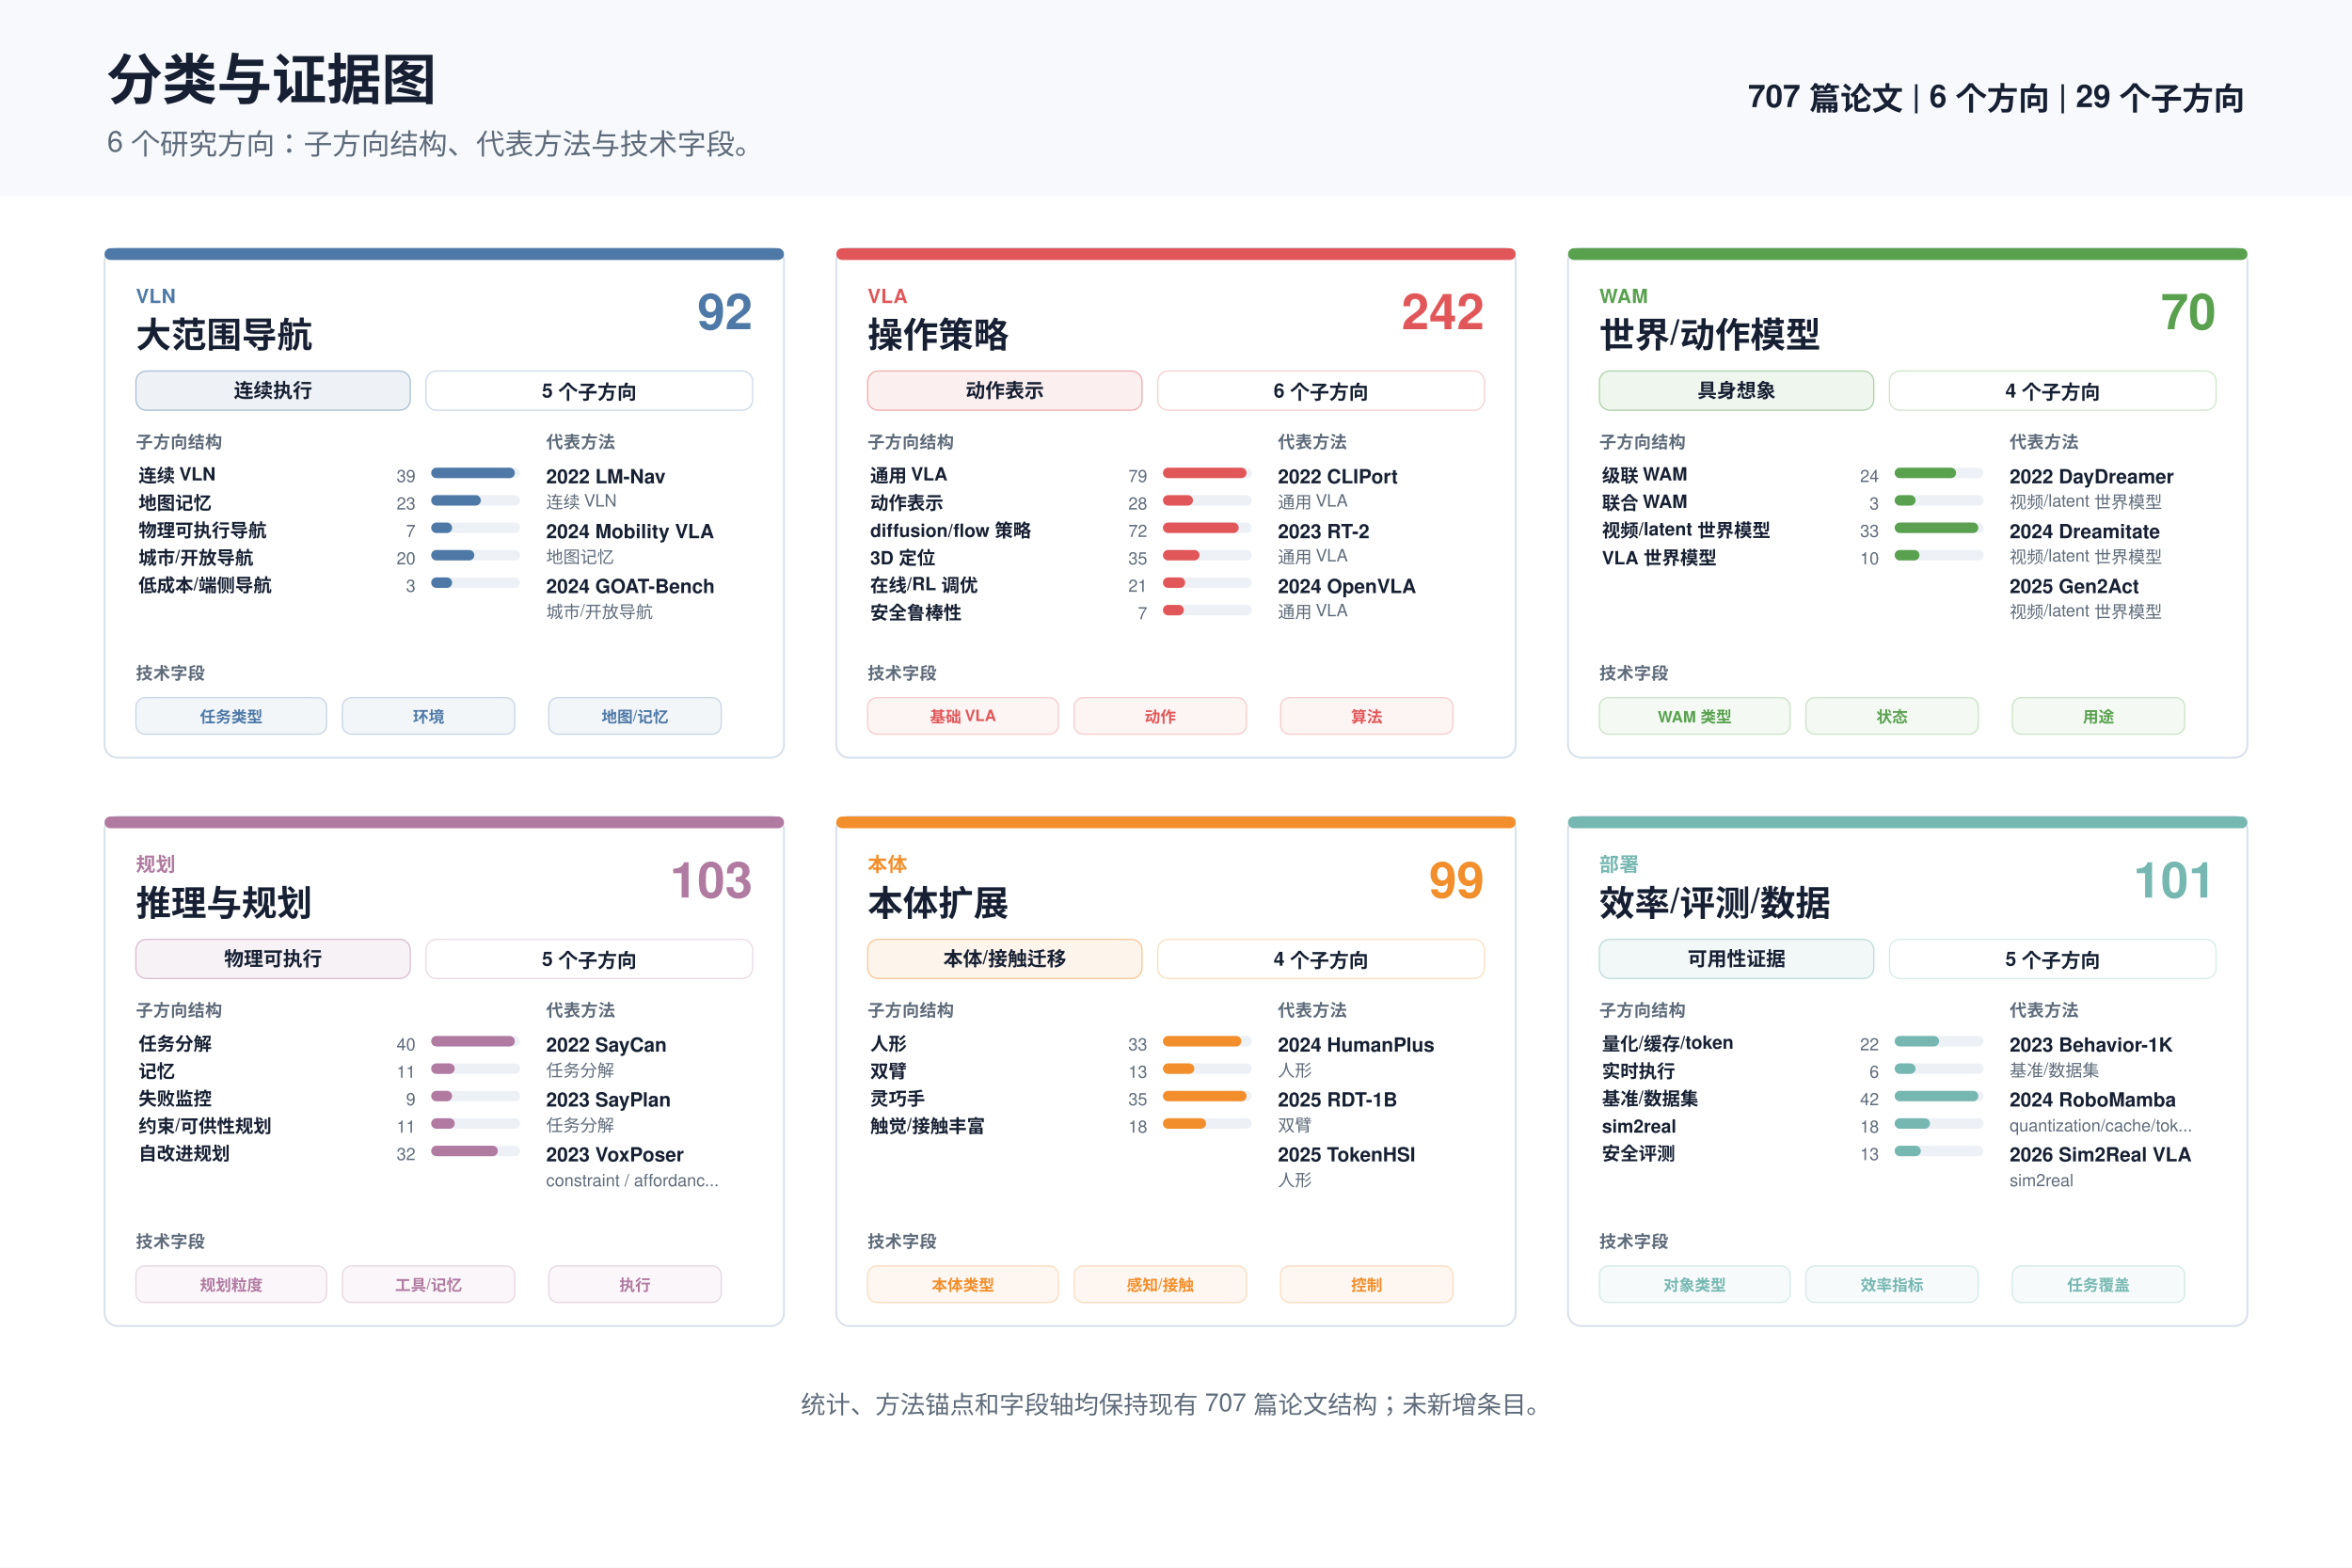
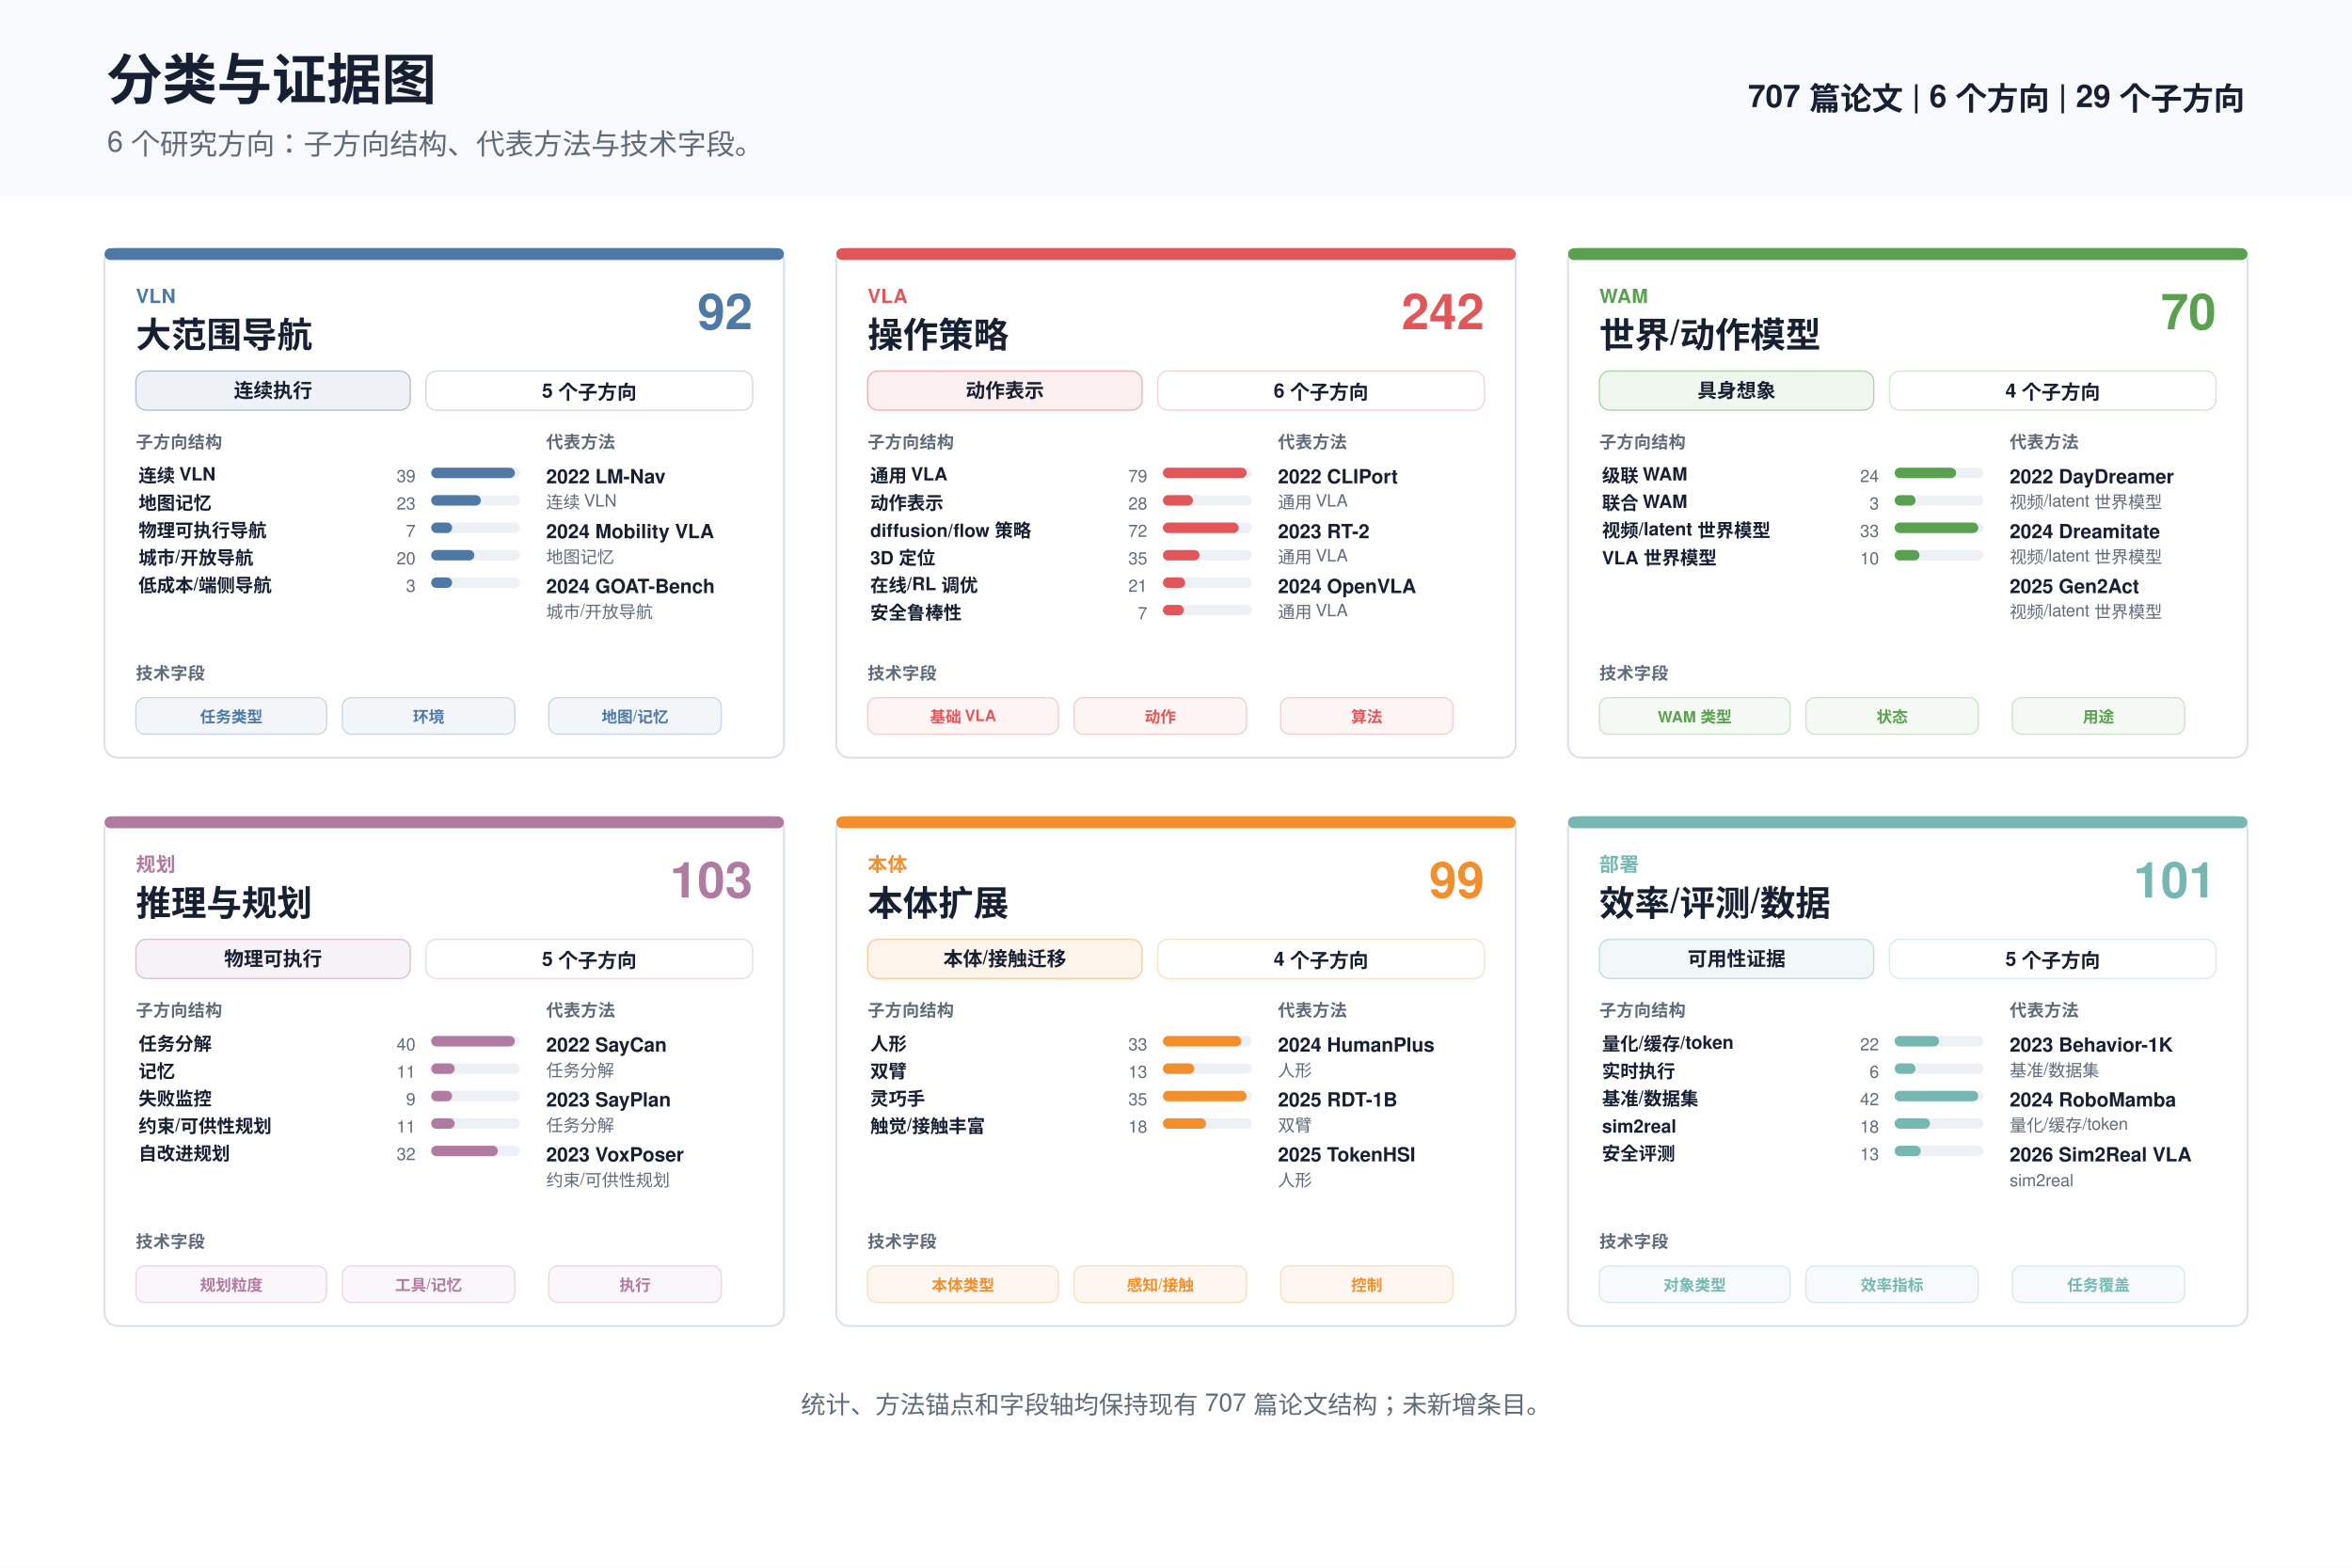
<svg xmlns="http://www.w3.org/2000/svg" width="1800" height="1200" viewBox="0 0 1800 1200">
  <style>
    text { font-family: Aptos, "Helvetica Neue", Helvetica, Arial, "PingFang SC", "Noto Sans SC", "Microsoft YaHei", sans-serif; }
    .tiny { letter-spacing: .02em; text-transform: uppercase; }
  </style>
  <rect width="1800" height="1200" fill="#ffffff" />
  <rect x="0" y="0" width="1800" height="150" fill="#f7f9fc" />
  <text x="82" y="76" font-size="42" font-weight="800" fill="#172033">分类与证据图</text>
  <text x="82" y="116" font-size="22" fill="#5f6b7a">6 个研究方向：子方向结构、代表方法与技术字段。</text>
  <text x="1718" y="82" font-size="24" font-weight="700" fill="#172033" text-anchor="end">707 篇论文  |  6 个方向  |  29 个子方向</text>
  <rect x="80" y="190" width="520" height="390" rx="10" fill="#ffffff" stroke="#d9e1ea" stroke-width="1.5" />
  <rect x="80" y="190" width="520" height="9" rx="4.5" fill="#4E79A7" />
  <text class="tiny" x="104" y="232" font-size="15" font-weight="800" fill="#4E79A7">VLN</text>
  <text x="104" y="266" font-size="27" font-weight="800" fill="#172033">大范围导航</text>
  <text x="576" y="252" font-size="38" font-weight="800" text-anchor="end" fill="#4E79A7">92</text>
  <rect x="104" y="284" width="210" height="30" rx="8" fill="#4E79A718" stroke="#4E79A770" stroke-width="1" />
  <text class="" x="209" y="304.25" font-size="15" font-weight="600" fill="#172033" text-anchor="middle">
    <tspan x="209" dy="0">连续执行</tspan>
  </text>
  <rect x="326" y="284" width="250" height="30" rx="8" fill="#ffffff" stroke="#4E79A745" stroke-width="1" />
  <text class="" x="451" y="304.25" font-size="15" font-weight="600" fill="#172033" text-anchor="middle">
    <tspan x="451" dy="0">5 个子方向</tspan>
  </text>
  <text class="tiny" x="104" y="343" font-size="13" font-weight="800" fill="#5f6b7a">子方向结构</text>
  <text class="tiny" x="418" y="343" font-size="13" font-weight="800" fill="#5f6b7a">代表方法</text>
  <text x="106" y="369" font-size="14" fill="#172033" font-weight="650">连续 VLN</text>
  <text x="318" y="369" font-size="13" fill="#5f6b7a" text-anchor="end">39</text>
  <rect x="330" y="358" width="68" height="8" rx="4" fill="#edf1f5" />
  <rect x="330" y="358" width="64" height="8" rx="4" fill="#4E79A7" />
  <text x="106" y="390" font-size="14" fill="#172033" font-weight="650">地图记忆</text>
  <text x="318" y="390" font-size="13" fill="#5f6b7a" text-anchor="end">23</text>
  <rect x="330" y="379" width="68" height="8" rx="4" fill="#edf1f5" />
  <rect x="330" y="379" width="38" height="8" rx="4" fill="#4E79A7" />
  <text x="106" y="411" font-size="14" fill="#172033" font-weight="650">物理可执行导航</text>
  <text x="318" y="411" font-size="13" fill="#5f6b7a" text-anchor="end">7</text>
  <rect x="330" y="400" width="68" height="8" rx="4" fill="#edf1f5" />
  <rect x="330" y="400" width="16" height="8" rx="4" fill="#4E79A7" />
  <text x="106" y="432" font-size="14" fill="#172033" font-weight="650">城市/开放导航</text>
  <text x="318" y="432" font-size="13" fill="#5f6b7a" text-anchor="end">20</text>
  <rect x="330" y="421" width="68" height="8" rx="4" fill="#edf1f5" />
  <rect x="330" y="421" width="33" height="8" rx="4" fill="#4E79A7" />
  <text x="106" y="453" font-size="14" fill="#172033" font-weight="650">低成本/端侧导航</text>
  <text x="318" y="453" font-size="13" fill="#5f6b7a" text-anchor="end">3</text>
  <rect x="330" y="442" width="68" height="8" rx="4" fill="#edf1f5" />
  <rect x="330" y="442" width="16" height="8" rx="4" fill="#4E79A7" />
  <text x="418" y="370" font-size="15" fill="#172033" font-weight="800">2022  LM-Nav</text>
  <text x="418" y="389" font-size="13" fill="#5f6b7a">连续 VLN</text>
  <text x="418" y="412" font-size="15" fill="#172033" font-weight="800">2024  Mobility VLA</text>
  <text x="418" y="431" font-size="13" fill="#5f6b7a">地图记忆</text>
  <text x="418" y="454" font-size="15" fill="#172033" font-weight="800">2024  GOAT-Bench</text>
  <text x="418" y="473" font-size="13" fill="#5f6b7a">城市/开放导航</text>
  <text class="tiny" x="104" y="520" font-size="13" font-weight="800" fill="#5f6b7a">技术字段</text>
  <rect x="104" y="534" width="146" height="28" rx="7" fill="#4E79A710" stroke="#4E79A745" />
  <text x="177" y="553" font-size="12" font-weight="750" fill="#4E79A7" text-anchor="middle">任务类型</text>
  <rect x="262" y="534" width="132" height="28" rx="7" fill="#4E79A710" stroke="#4E79A745" />
  <text x="328" y="553" font-size="12" font-weight="750" fill="#4E79A7" text-anchor="middle">环境</text>
  <rect x="420" y="534" width="132" height="28" rx="7" fill="#4E79A710" stroke="#4E79A745" />
  <text x="486" y="553" font-size="12" font-weight="750" fill="#4E79A7" text-anchor="middle">地图/记忆</text>
  <rect x="640" y="190" width="520" height="390" rx="10" fill="#ffffff" stroke="#d9e1ea" stroke-width="1.5" />
  <rect x="640" y="190" width="520" height="9" rx="4.5" fill="#E15759" />
  <text class="tiny" x="664" y="232" font-size="15" font-weight="800" fill="#E15759">VLA</text>
  <text x="664" y="266" font-size="27" font-weight="800" fill="#172033">操作策略</text>
  <text x="1136" y="252" font-size="38" font-weight="800" text-anchor="end" fill="#E15759">242</text>
  <rect x="664" y="284" width="210" height="30" rx="8" fill="#E1575918" stroke="#E1575970" stroke-width="1" />
  <text class="" x="769" y="304.25" font-size="15" font-weight="600" fill="#172033" text-anchor="middle">
    <tspan x="769" dy="0">动作表示</tspan>
  </text>
  <rect x="886" y="284" width="250" height="30" rx="8" fill="#ffffff" stroke="#E1575945" stroke-width="1" />
  <text class="" x="1011" y="304.25" font-size="15" font-weight="600" fill="#172033" text-anchor="middle">
    <tspan x="1011" dy="0">6 个子方向</tspan>
  </text>
  <text class="tiny" x="664" y="343" font-size="13" font-weight="800" fill="#5f6b7a">子方向结构</text>
  <text class="tiny" x="978" y="343" font-size="13" font-weight="800" fill="#5f6b7a">代表方法</text>
  <text x="666" y="369" font-size="14" fill="#172033" font-weight="650">通用 VLA</text>
  <text x="878" y="369" font-size="13" fill="#5f6b7a" text-anchor="end">79</text>
  <rect x="890" y="358" width="68" height="8" rx="4" fill="#edf1f5" />
  <rect x="890" y="358" width="64" height="8" rx="4" fill="#E15759" />
  <text x="666" y="390" font-size="14" fill="#172033" font-weight="650">动作表示</text>
  <text x="878" y="390" font-size="13" fill="#5f6b7a" text-anchor="end">28</text>
  <rect x="890" y="379" width="68" height="8" rx="4" fill="#edf1f5" />
  <rect x="890" y="379" width="23" height="8" rx="4" fill="#E15759" />
  <text x="666" y="411" font-size="14" fill="#172033" font-weight="650">diffusion/flow 策略</text>
  <text x="878" y="411" font-size="13" fill="#5f6b7a" text-anchor="end">72</text>
  <rect x="890" y="400" width="68" height="8" rx="4" fill="#edf1f5" />
  <rect x="890" y="400" width="58" height="8" rx="4" fill="#E15759" />
  <text x="666" y="432" font-size="14" fill="#172033" font-weight="650">3D 定位</text>
  <text x="878" y="432" font-size="13" fill="#5f6b7a" text-anchor="end">35</text>
  <rect x="890" y="421" width="68" height="8" rx="4" fill="#edf1f5" />
  <rect x="890" y="421" width="28" height="8" rx="4" fill="#E15759" />
  <text x="666" y="453" font-size="14" fill="#172033" font-weight="650">在线/RL 调优</text>
  <text x="878" y="453" font-size="13" fill="#5f6b7a" text-anchor="end">21</text>
  <rect x="890" y="442" width="68" height="8" rx="4" fill="#edf1f5" />
  <rect x="890" y="442" width="17" height="8" rx="4" fill="#E15759" />
  <text x="666" y="474" font-size="14" fill="#172033" font-weight="650">安全鲁棒性</text>
  <text x="878" y="474" font-size="13" fill="#5f6b7a" text-anchor="end">7</text>
  <rect x="890" y="463" width="68" height="8" rx="4" fill="#edf1f5" />
  <rect x="890" y="463" width="16" height="8" rx="4" fill="#E15759" />
  <text x="978" y="370" font-size="15" fill="#172033" font-weight="800">2022  CLIPort</text>
  <text x="978" y="389" font-size="13" fill="#5f6b7a">通用 VLA</text>
  <text x="978" y="412" font-size="15" fill="#172033" font-weight="800">2023  RT-2</text>
  <text x="978" y="431" font-size="13" fill="#5f6b7a">通用 VLA</text>
  <text x="978" y="454" font-size="15" fill="#172033" font-weight="800">2024  OpenVLA</text>
  <text x="978" y="473" font-size="13" fill="#5f6b7a">通用 VLA</text>
  <text class="tiny" x="664" y="520" font-size="13" font-weight="800" fill="#5f6b7a">技术字段</text>
  <rect x="664" y="534" width="146" height="28" rx="7" fill="#E1575910" stroke="#E1575945" />
  <text x="737" y="553" font-size="12" font-weight="750" fill="#E15759" text-anchor="middle">基础 VLA</text>
  <rect x="822" y="534" width="132" height="28" rx="7" fill="#E1575910" stroke="#E1575945" />
  <text x="888" y="553" font-size="12" font-weight="750" fill="#E15759" text-anchor="middle">动作</text>
  <rect x="980" y="534" width="132" height="28" rx="7" fill="#E1575910" stroke="#E1575945" />
  <text x="1046" y="553" font-size="12" font-weight="750" fill="#E15759" text-anchor="middle">算法</text>
  <rect x="1200" y="190" width="520" height="390" rx="10" fill="#ffffff" stroke="#d9e1ea" stroke-width="1.5" />
  <rect x="1200" y="190" width="520" height="9" rx="4.5" fill="#59A14F" />
  <text class="tiny" x="1224" y="232" font-size="15" font-weight="800" fill="#59A14F">WAM</text>
  <text x="1224" y="266" font-size="27" font-weight="800" fill="#172033">世界/动作模型</text>
  <text x="1696" y="252" font-size="38" font-weight="800" text-anchor="end" fill="#59A14F">70</text>
  <rect x="1224" y="284" width="210" height="30" rx="8" fill="#59A14F18" stroke="#59A14F70" stroke-width="1" />
  <text class="" x="1329" y="304.25" font-size="15" font-weight="600" fill="#172033" text-anchor="middle">
    <tspan x="1329" dy="0">具身想象</tspan>
  </text>
  <rect x="1446" y="284" width="250" height="30" rx="8" fill="#ffffff" stroke="#59A14F45" stroke-width="1" />
  <text class="" x="1571" y="304.25" font-size="15" font-weight="600" fill="#172033" text-anchor="middle">
    <tspan x="1571" dy="0">4 个子方向</tspan>
  </text>
  <text class="tiny" x="1224" y="343" font-size="13" font-weight="800" fill="#5f6b7a">子方向结构</text>
  <text class="tiny" x="1538" y="343" font-size="13" font-weight="800" fill="#5f6b7a">代表方法</text>
  <text x="1226" y="369" font-size="14" fill="#172033" font-weight="650">级联 WAM</text>
  <text x="1438" y="369" font-size="13" fill="#5f6b7a" text-anchor="end">24</text>
  <rect x="1450" y="358" width="68" height="8" rx="4" fill="#edf1f5" />
  <rect x="1450" y="358" width="47" height="8" rx="4" fill="#59A14F" />
  <text x="1226" y="390" font-size="14" fill="#172033" font-weight="650">联合 WAM</text>
  <text x="1438" y="390" font-size="13" fill="#5f6b7a" text-anchor="end">3</text>
  <rect x="1450" y="379" width="68" height="8" rx="4" fill="#edf1f5" />
  <rect x="1450" y="379" width="16" height="8" rx="4" fill="#59A14F" />
  <text x="1226" y="411" font-size="14" fill="#172033" font-weight="650">视频/latent 世界模型</text>
  <text x="1438" y="411" font-size="13" fill="#5f6b7a" text-anchor="end">33</text>
  <rect x="1450" y="400" width="68" height="8" rx="4" fill="#edf1f5" />
  <rect x="1450" y="400" width="64" height="8" rx="4" fill="#59A14F" />
  <text x="1226" y="432" font-size="14" fill="#172033" font-weight="650">VLA 世界模型</text>
  <text x="1438" y="432" font-size="13" fill="#5f6b7a" text-anchor="end">10</text>
  <rect x="1450" y="421" width="68" height="8" rx="4" fill="#edf1f5" />
  <rect x="1450" y="421" width="19" height="8" rx="4" fill="#59A14F" />
  <text x="1538" y="370" font-size="15" fill="#172033" font-weight="800">2022  DayDreamer</text>
  <text x="1538" y="389" font-size="13" fill="#5f6b7a">视频/latent 世界模型</text>
  <text x="1538" y="412" font-size="15" fill="#172033" font-weight="800">2024  Dreamitate</text>
  <text x="1538" y="431" font-size="13" fill="#5f6b7a">视频/latent 世界模型</text>
  <text x="1538" y="454" font-size="15" fill="#172033" font-weight="800">2025  Gen2Act</text>
  <text x="1538" y="473" font-size="13" fill="#5f6b7a">视频/latent 世界模型</text>
  <text class="tiny" x="1224" y="520" font-size="13" font-weight="800" fill="#5f6b7a">技术字段</text>
  <rect x="1224" y="534" width="146" height="28" rx="7" fill="#59A14F10" stroke="#59A14F45" />
  <text x="1297" y="553" font-size="12" font-weight="750" fill="#59A14F" text-anchor="middle">WAM 类型</text>
  <rect x="1382" y="534" width="132" height="28" rx="7" fill="#59A14F10" stroke="#59A14F45" />
  <text x="1448" y="553" font-size="12" font-weight="750" fill="#59A14F" text-anchor="middle">状态</text>
  <rect x="1540" y="534" width="132" height="28" rx="7" fill="#59A14F10" stroke="#59A14F45" />
  <text x="1606" y="553" font-size="12" font-weight="750" fill="#59A14F" text-anchor="middle">用途</text>
  <rect x="80" y="625" width="520" height="390" rx="10" fill="#ffffff" stroke="#d9e1ea" stroke-width="1.5" />
  <rect x="80" y="625" width="520" height="9" rx="4.5" fill="#B07AA1" />
  <text class="tiny" x="104" y="667" font-size="15" font-weight="800" fill="#B07AA1">规划</text>
  <text x="104" y="701" font-size="27" font-weight="800" fill="#172033">推理与规划</text>
  <text x="576" y="687" font-size="38" font-weight="800" text-anchor="end" fill="#B07AA1">103</text>
  <rect x="104" y="719" width="210" height="30" rx="8" fill="#B07AA118" stroke="#B07AA170" stroke-width="1" />
  <text class="" x="209" y="739.25" font-size="15" font-weight="600" fill="#172033" text-anchor="middle">
    <tspan x="209" dy="0">物理可执行</tspan>
  </text>
  <rect x="326" y="719" width="250" height="30" rx="8" fill="#ffffff" stroke="#B07AA145" stroke-width="1" />
  <text class="" x="451" y="739.25" font-size="15" font-weight="600" fill="#172033" text-anchor="middle">
    <tspan x="451" dy="0">5 个子方向</tspan>
  </text>
  <text class="tiny" x="104" y="778" font-size="13" font-weight="800" fill="#5f6b7a">子方向结构</text>
  <text class="tiny" x="418" y="778" font-size="13" font-weight="800" fill="#5f6b7a">代表方法</text>
  <text x="106" y="804" font-size="14" fill="#172033" font-weight="650">任务分解</text>
  <text x="318" y="804" font-size="13" fill="#5f6b7a" text-anchor="end">40</text>
  <rect x="330" y="793" width="68" height="8" rx="4" fill="#edf1f5" />
  <rect x="330" y="793" width="64" height="8" rx="4" fill="#B07AA1" />
  <text x="106" y="825" font-size="14" fill="#172033" font-weight="650">记忆</text>
  <text x="318" y="825" font-size="13" fill="#5f6b7a" text-anchor="end">11</text>
  <rect x="330" y="814" width="68" height="8" rx="4" fill="#edf1f5" />
  <rect x="330" y="814" width="18" height="8" rx="4" fill="#B07AA1" />
  <text x="106" y="846" font-size="14" fill="#172033" font-weight="650">失败监控</text>
  <text x="318" y="846" font-size="13" fill="#5f6b7a" text-anchor="end">9</text>
  <rect x="330" y="835" width="68" height="8" rx="4" fill="#edf1f5" />
  <rect x="330" y="835" width="16" height="8" rx="4" fill="#B07AA1" />
  <text x="106" y="867" font-size="14" fill="#172033" font-weight="650">约束/可供性规划</text>
  <text x="318" y="867" font-size="13" fill="#5f6b7a" text-anchor="end">11</text>
  <rect x="330" y="856" width="68" height="8" rx="4" fill="#edf1f5" />
  <rect x="330" y="856" width="18" height="8" rx="4" fill="#B07AA1" />
  <text x="106" y="888" font-size="14" fill="#172033" font-weight="650">自改进规划</text>
  <text x="318" y="888" font-size="13" fill="#5f6b7a" text-anchor="end">32</text>
  <rect x="330" y="877" width="68" height="8" rx="4" fill="#edf1f5" />
  <rect x="330" y="877" width="51" height="8" rx="4" fill="#B07AA1" />
  <text x="418" y="805" font-size="15" fill="#172033" font-weight="800">2022  SayCan</text>
  <text x="418" y="824" font-size="13" fill="#5f6b7a">任务分解</text>
  <text x="418" y="847" font-size="15" fill="#172033" font-weight="800">2023  SayPlan</text>
  <text x="418" y="866" font-size="13" fill="#5f6b7a">任务分解</text>
  <text x="418" y="889" font-size="15" fill="#172033" font-weight="800">2023  VoxPoser</text>
-   <text x="418" y="908" font-size="13" fill="#5f6b7a">constraint / affordanc...</text>
+   <text x="418" y="908" font-size="13" fill="#5f6b7a">约束/可供性规划</text>
  <text class="tiny" x="104" y="955" font-size="13" font-weight="800" fill="#5f6b7a">技术字段</text>
  <rect x="104" y="969" width="146" height="28" rx="7" fill="#B07AA110" stroke="#B07AA145" />
  <text x="177" y="988" font-size="12" font-weight="750" fill="#B07AA1" text-anchor="middle">规划粒度</text>
  <rect x="262" y="969" width="132" height="28" rx="7" fill="#B07AA110" stroke="#B07AA145" />
  <text x="328" y="988" font-size="12" font-weight="750" fill="#B07AA1" text-anchor="middle">工具/记忆</text>
  <rect x="420" y="969" width="132" height="28" rx="7" fill="#B07AA110" stroke="#B07AA145" />
  <text x="486" y="988" font-size="12" font-weight="750" fill="#B07AA1" text-anchor="middle">执行</text>
  <rect x="640" y="625" width="520" height="390" rx="10" fill="#ffffff" stroke="#d9e1ea" stroke-width="1.5" />
  <rect x="640" y="625" width="520" height="9" rx="4.5" fill="#F28E2B" />
  <text class="tiny" x="664" y="667" font-size="15" font-weight="800" fill="#F28E2B">本体</text>
  <text x="664" y="701" font-size="27" font-weight="800" fill="#172033">本体扩展</text>
  <text x="1136" y="687" font-size="38" font-weight="800" text-anchor="end" fill="#F28E2B">99</text>
  <rect x="664" y="719" width="210" height="30" rx="8" fill="#F28E2B18" stroke="#F28E2B70" stroke-width="1" />
  <text class="" x="769" y="739.25" font-size="15" font-weight="600" fill="#172033" text-anchor="middle">
    <tspan x="769" dy="0">本体/接触迁移</tspan>
  </text>
  <rect x="886" y="719" width="250" height="30" rx="8" fill="#ffffff" stroke="#F28E2B45" stroke-width="1" />
  <text class="" x="1011" y="739.25" font-size="15" font-weight="600" fill="#172033" text-anchor="middle">
    <tspan x="1011" dy="0">4 个子方向</tspan>
  </text>
  <text class="tiny" x="664" y="778" font-size="13" font-weight="800" fill="#5f6b7a">子方向结构</text>
  <text class="tiny" x="978" y="778" font-size="13" font-weight="800" fill="#5f6b7a">代表方法</text>
  <text x="666" y="804" font-size="14" fill="#172033" font-weight="650">人形</text>
  <text x="878" y="804" font-size="13" fill="#5f6b7a" text-anchor="end">33</text>
  <rect x="890" y="793" width="68" height="8" rx="4" fill="#edf1f5" />
  <rect x="890" y="793" width="60" height="8" rx="4" fill="#F28E2B" />
  <text x="666" y="825" font-size="14" fill="#172033" font-weight="650">双臂</text>
  <text x="878" y="825" font-size="13" fill="#5f6b7a" text-anchor="end">13</text>
  <rect x="890" y="814" width="68" height="8" rx="4" fill="#edf1f5" />
  <rect x="890" y="814" width="24" height="8" rx="4" fill="#F28E2B" />
  <text x="666" y="846" font-size="14" fill="#172033" font-weight="650">灵巧手</text>
  <text x="878" y="846" font-size="13" fill="#5f6b7a" text-anchor="end">35</text>
  <rect x="890" y="835" width="68" height="8" rx="4" fill="#edf1f5" />
  <rect x="890" y="835" width="64" height="8" rx="4" fill="#F28E2B" />
  <text x="666" y="867" font-size="14" fill="#172033" font-weight="650">触觉/接触丰富</text>
  <text x="878" y="867" font-size="13" fill="#5f6b7a" text-anchor="end">18</text>
  <rect x="890" y="856" width="68" height="8" rx="4" fill="#edf1f5" />
  <rect x="890" y="856" width="33" height="8" rx="4" fill="#F28E2B" />
  <text x="978" y="805" font-size="15" fill="#172033" font-weight="800">2024  HumanPlus</text>
  <text x="978" y="824" font-size="13" fill="#5f6b7a">人形</text>
  <text x="978" y="847" font-size="15" fill="#172033" font-weight="800">2025  RDT-1B</text>
  <text x="978" y="866" font-size="13" fill="#5f6b7a">双臂</text>
  <text x="978" y="889" font-size="15" fill="#172033" font-weight="800">2025  TokenHSI</text>
  <text x="978" y="908" font-size="13" fill="#5f6b7a">人形</text>
  <text class="tiny" x="664" y="955" font-size="13" font-weight="800" fill="#5f6b7a">技术字段</text>
  <rect x="664" y="969" width="146" height="28" rx="7" fill="#F28E2B10" stroke="#F28E2B45" />
  <text x="737" y="988" font-size="12" font-weight="750" fill="#F28E2B" text-anchor="middle">本体类型</text>
  <rect x="822" y="969" width="132" height="28" rx="7" fill="#F28E2B10" stroke="#F28E2B45" />
  <text x="888" y="988" font-size="12" font-weight="750" fill="#F28E2B" text-anchor="middle">感知/接触</text>
  <rect x="980" y="969" width="132" height="28" rx="7" fill="#F28E2B10" stroke="#F28E2B45" />
  <text x="1046" y="988" font-size="12" font-weight="750" fill="#F28E2B" text-anchor="middle">控制</text>
  <rect x="1200" y="625" width="520" height="390" rx="10" fill="#ffffff" stroke="#d9e1ea" stroke-width="1.5" />
  <rect x="1200" y="625" width="520" height="9" rx="4.5" fill="#76B7B2" />
  <text class="tiny" x="1224" y="667" font-size="15" font-weight="800" fill="#76B7B2">部署</text>
  <text x="1224" y="701" font-size="27" font-weight="800" fill="#172033">效率/评测/数据</text>
  <text x="1696" y="687" font-size="38" font-weight="800" text-anchor="end" fill="#76B7B2">101</text>
  <rect x="1224" y="719" width="210" height="30" rx="8" fill="#76B7B218" stroke="#76B7B270" stroke-width="1" />
  <text class="" x="1329" y="739.25" font-size="15" font-weight="600" fill="#172033" text-anchor="middle">
    <tspan x="1329" dy="0">可用性证据</tspan>
  </text>
  <rect x="1446" y="719" width="250" height="30" rx="8" fill="#ffffff" stroke="#76B7B245" stroke-width="1" />
  <text class="" x="1571" y="739.25" font-size="15" font-weight="600" fill="#172033" text-anchor="middle">
    <tspan x="1571" dy="0">5 个子方向</tspan>
  </text>
  <text class="tiny" x="1224" y="778" font-size="13" font-weight="800" fill="#5f6b7a">子方向结构</text>
  <text class="tiny" x="1538" y="778" font-size="13" font-weight="800" fill="#5f6b7a">代表方法</text>
  <text x="1226" y="804" font-size="14" fill="#172033" font-weight="650">量化/缓存/token</text>
  <text x="1438" y="804" font-size="13" fill="#5f6b7a" text-anchor="end">22</text>
  <rect x="1450" y="793" width="68" height="8" rx="4" fill="#edf1f5" />
  <rect x="1450" y="793" width="34" height="8" rx="4" fill="#76B7B2" />
  <text x="1226" y="825" font-size="14" fill="#172033" font-weight="650">实时执行</text>
  <text x="1438" y="825" font-size="13" fill="#5f6b7a" text-anchor="end">6</text>
  <rect x="1450" y="814" width="68" height="8" rx="4" fill="#edf1f5" />
  <rect x="1450" y="814" width="16" height="8" rx="4" fill="#76B7B2" />
  <text x="1226" y="846" font-size="14" fill="#172033" font-weight="650">基准/数据集</text>
  <text x="1438" y="846" font-size="13" fill="#5f6b7a" text-anchor="end">42</text>
  <rect x="1450" y="835" width="68" height="8" rx="4" fill="#edf1f5" />
  <rect x="1450" y="835" width="64" height="8" rx="4" fill="#76B7B2" />
  <text x="1226" y="867" font-size="14" fill="#172033" font-weight="650">sim2real</text>
  <text x="1438" y="867" font-size="13" fill="#5f6b7a" text-anchor="end">18</text>
  <rect x="1450" y="856" width="68" height="8" rx="4" fill="#edf1f5" />
  <rect x="1450" y="856" width="27" height="8" rx="4" fill="#76B7B2" />
  <text x="1226" y="888" font-size="14" fill="#172033" font-weight="650">安全评测</text>
  <text x="1438" y="888" font-size="13" fill="#5f6b7a" text-anchor="end">13</text>
  <rect x="1450" y="877" width="68" height="8" rx="4" fill="#edf1f5" />
  <rect x="1450" y="877" width="20" height="8" rx="4" fill="#76B7B2" />
  <text x="1538" y="805" font-size="15" fill="#172033" font-weight="800">2023  Behavior-1K</text>
  <text x="1538" y="824" font-size="13" fill="#5f6b7a">基准/数据集</text>
  <text x="1538" y="847" font-size="15" fill="#172033" font-weight="800">2024  RoboMamba</text>
-   <text x="1538" y="866" font-size="13" fill="#5f6b7a">quantization/cache/tok...</text>
+   <text x="1538" y="866" font-size="13" fill="#5f6b7a">量化/缓存/token</text>
  <text x="1538" y="889" font-size="15" fill="#172033" font-weight="800">2026  Sim2Real VLA</text>
  <text x="1538" y="908" font-size="13" fill="#5f6b7a">sim2real</text>
  <text class="tiny" x="1224" y="955" font-size="13" font-weight="800" fill="#5f6b7a">技术字段</text>
  <rect x="1224" y="969" width="146" height="28" rx="7" fill="#76B7B210" stroke="#76B7B245" />
  <text x="1297" y="988" font-size="12" font-weight="750" fill="#76B7B2" text-anchor="middle">对象类型</text>
  <rect x="1382" y="969" width="132" height="28" rx="7" fill="#76B7B210" stroke="#76B7B245" />
  <text x="1448" y="988" font-size="12" font-weight="750" fill="#76B7B2" text-anchor="middle">效率指标</text>
  <rect x="1540" y="969" width="132" height="28" rx="7" fill="#76B7B210" stroke="#76B7B245" />
  <text x="1606" y="988" font-size="12" font-weight="750" fill="#76B7B2" text-anchor="middle">任务覆盖</text>
  <text x="900" y="1082" font-size="19" fill="#5f6b7a" text-anchor="middle">统计、方法锚点和字段轴均保持现有 707 篇论文结构；未新增条目。</text>
</svg>
